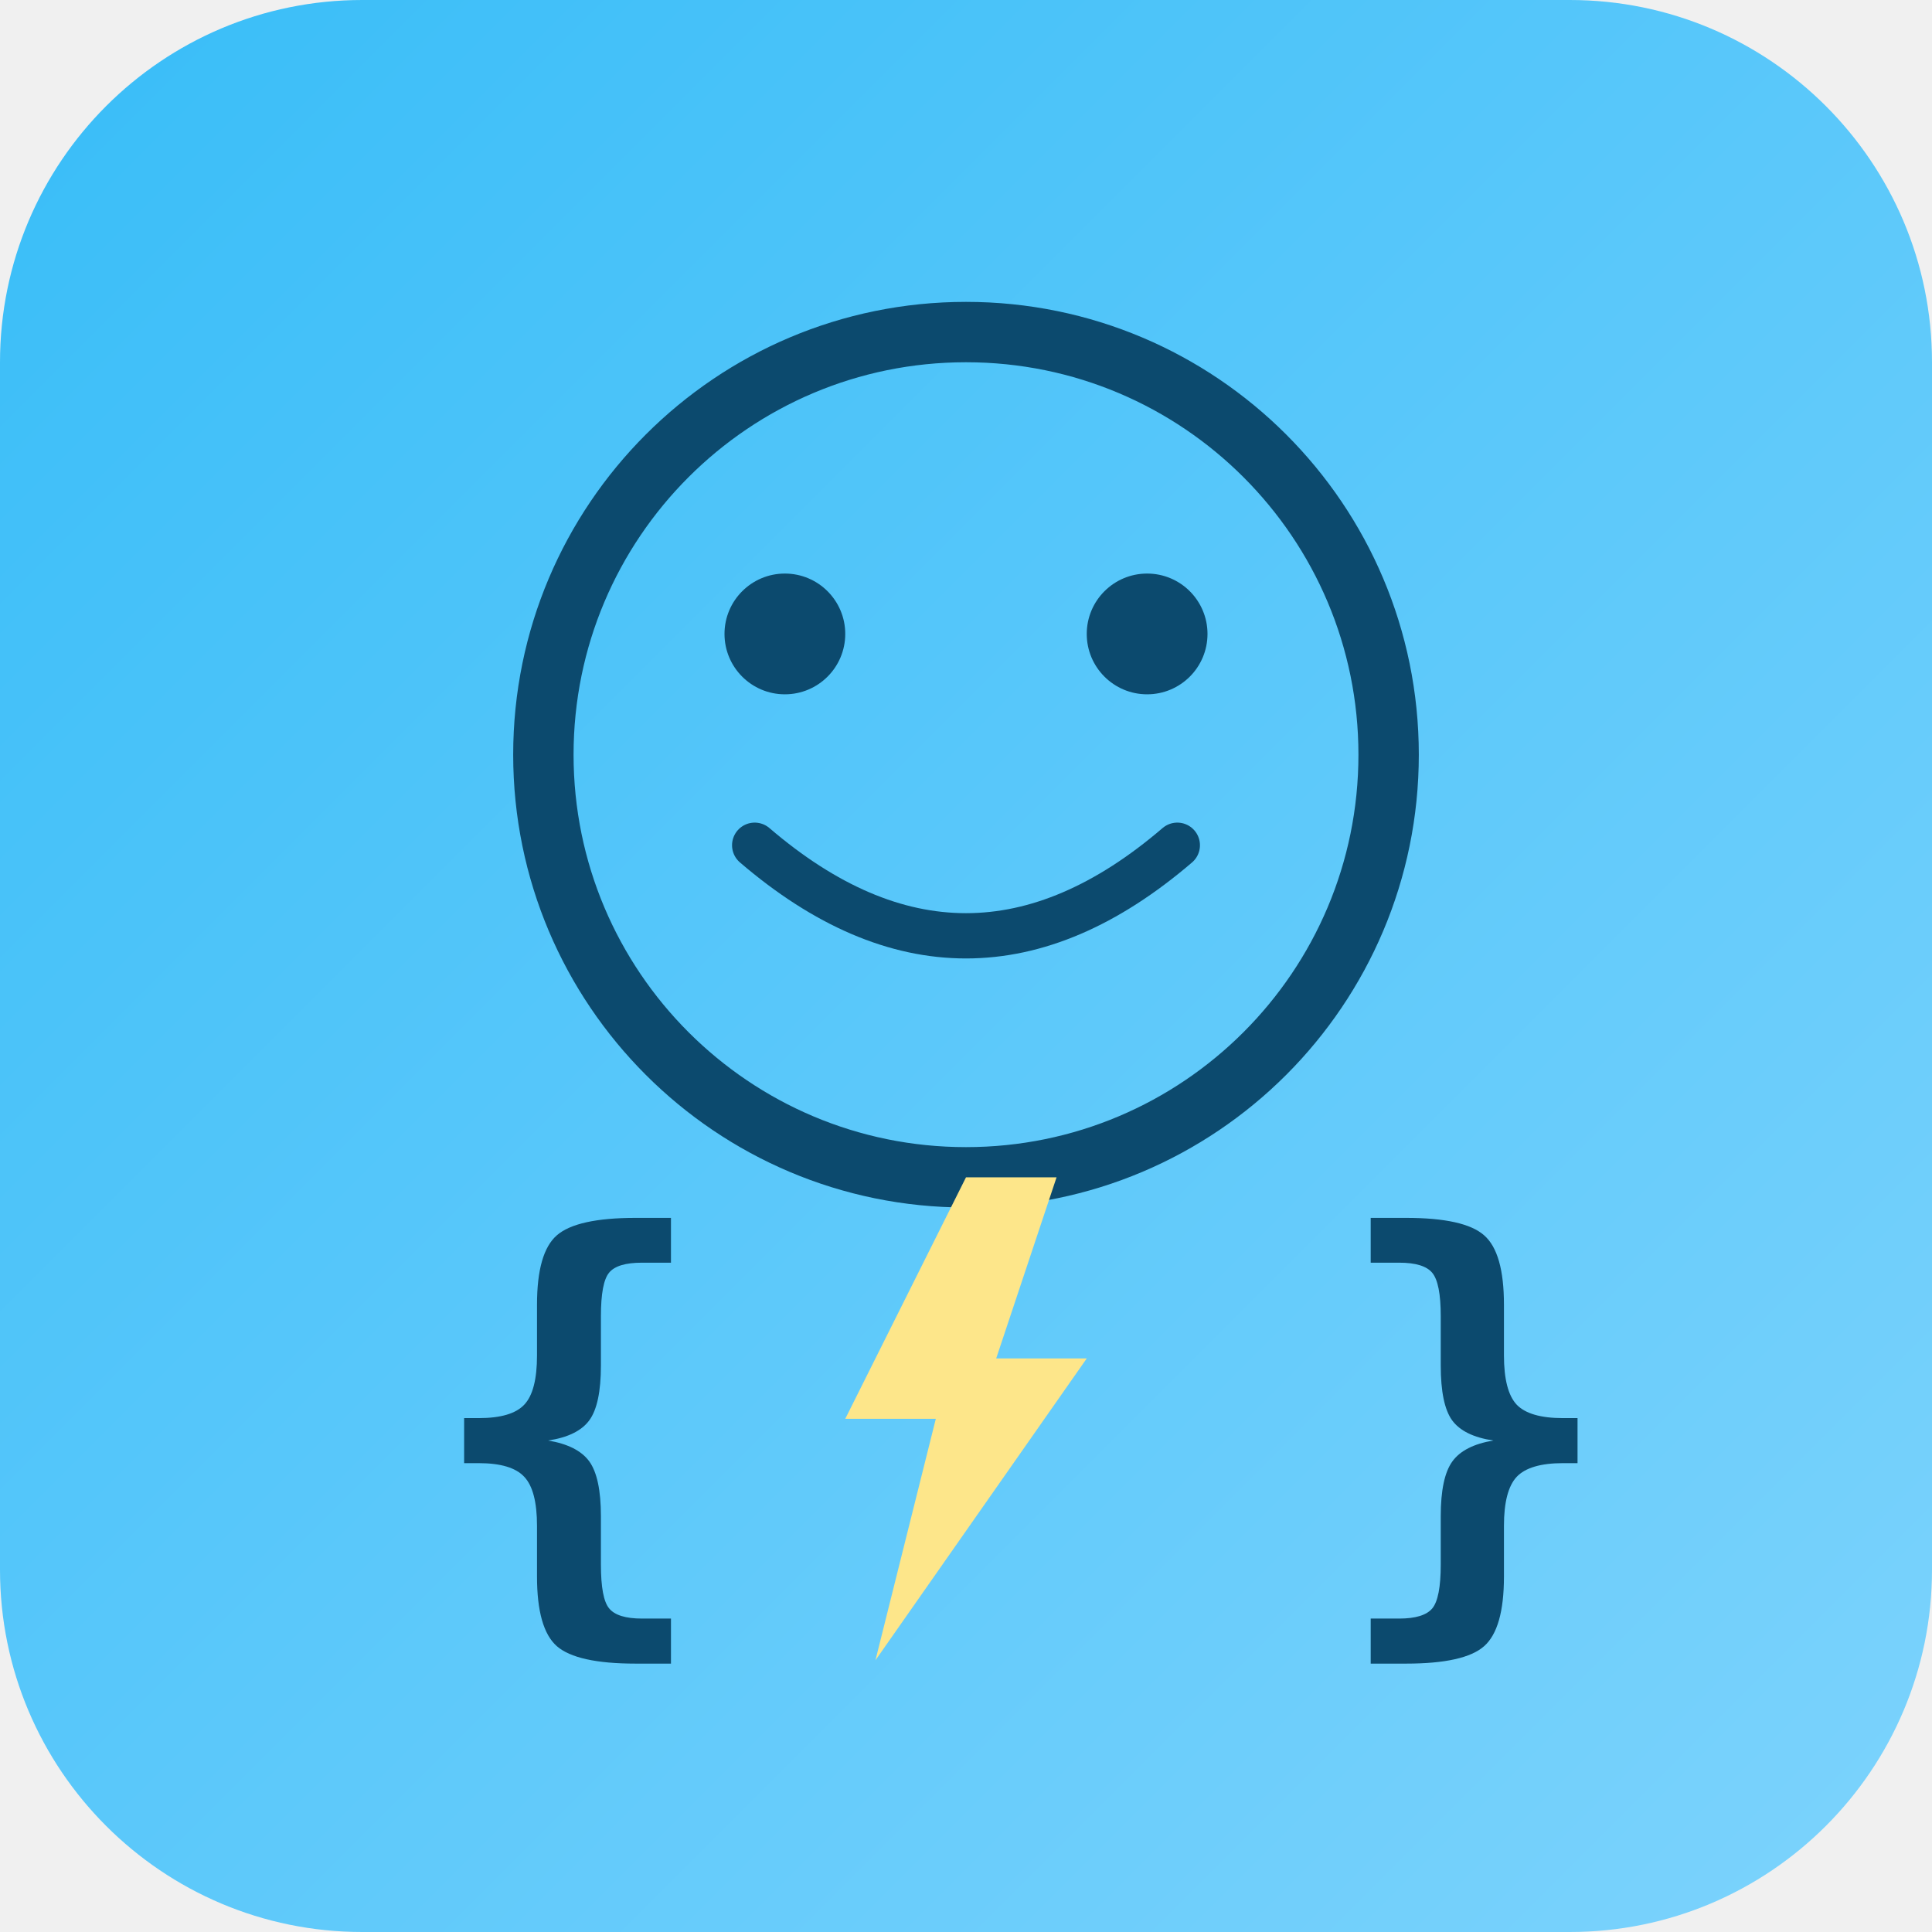
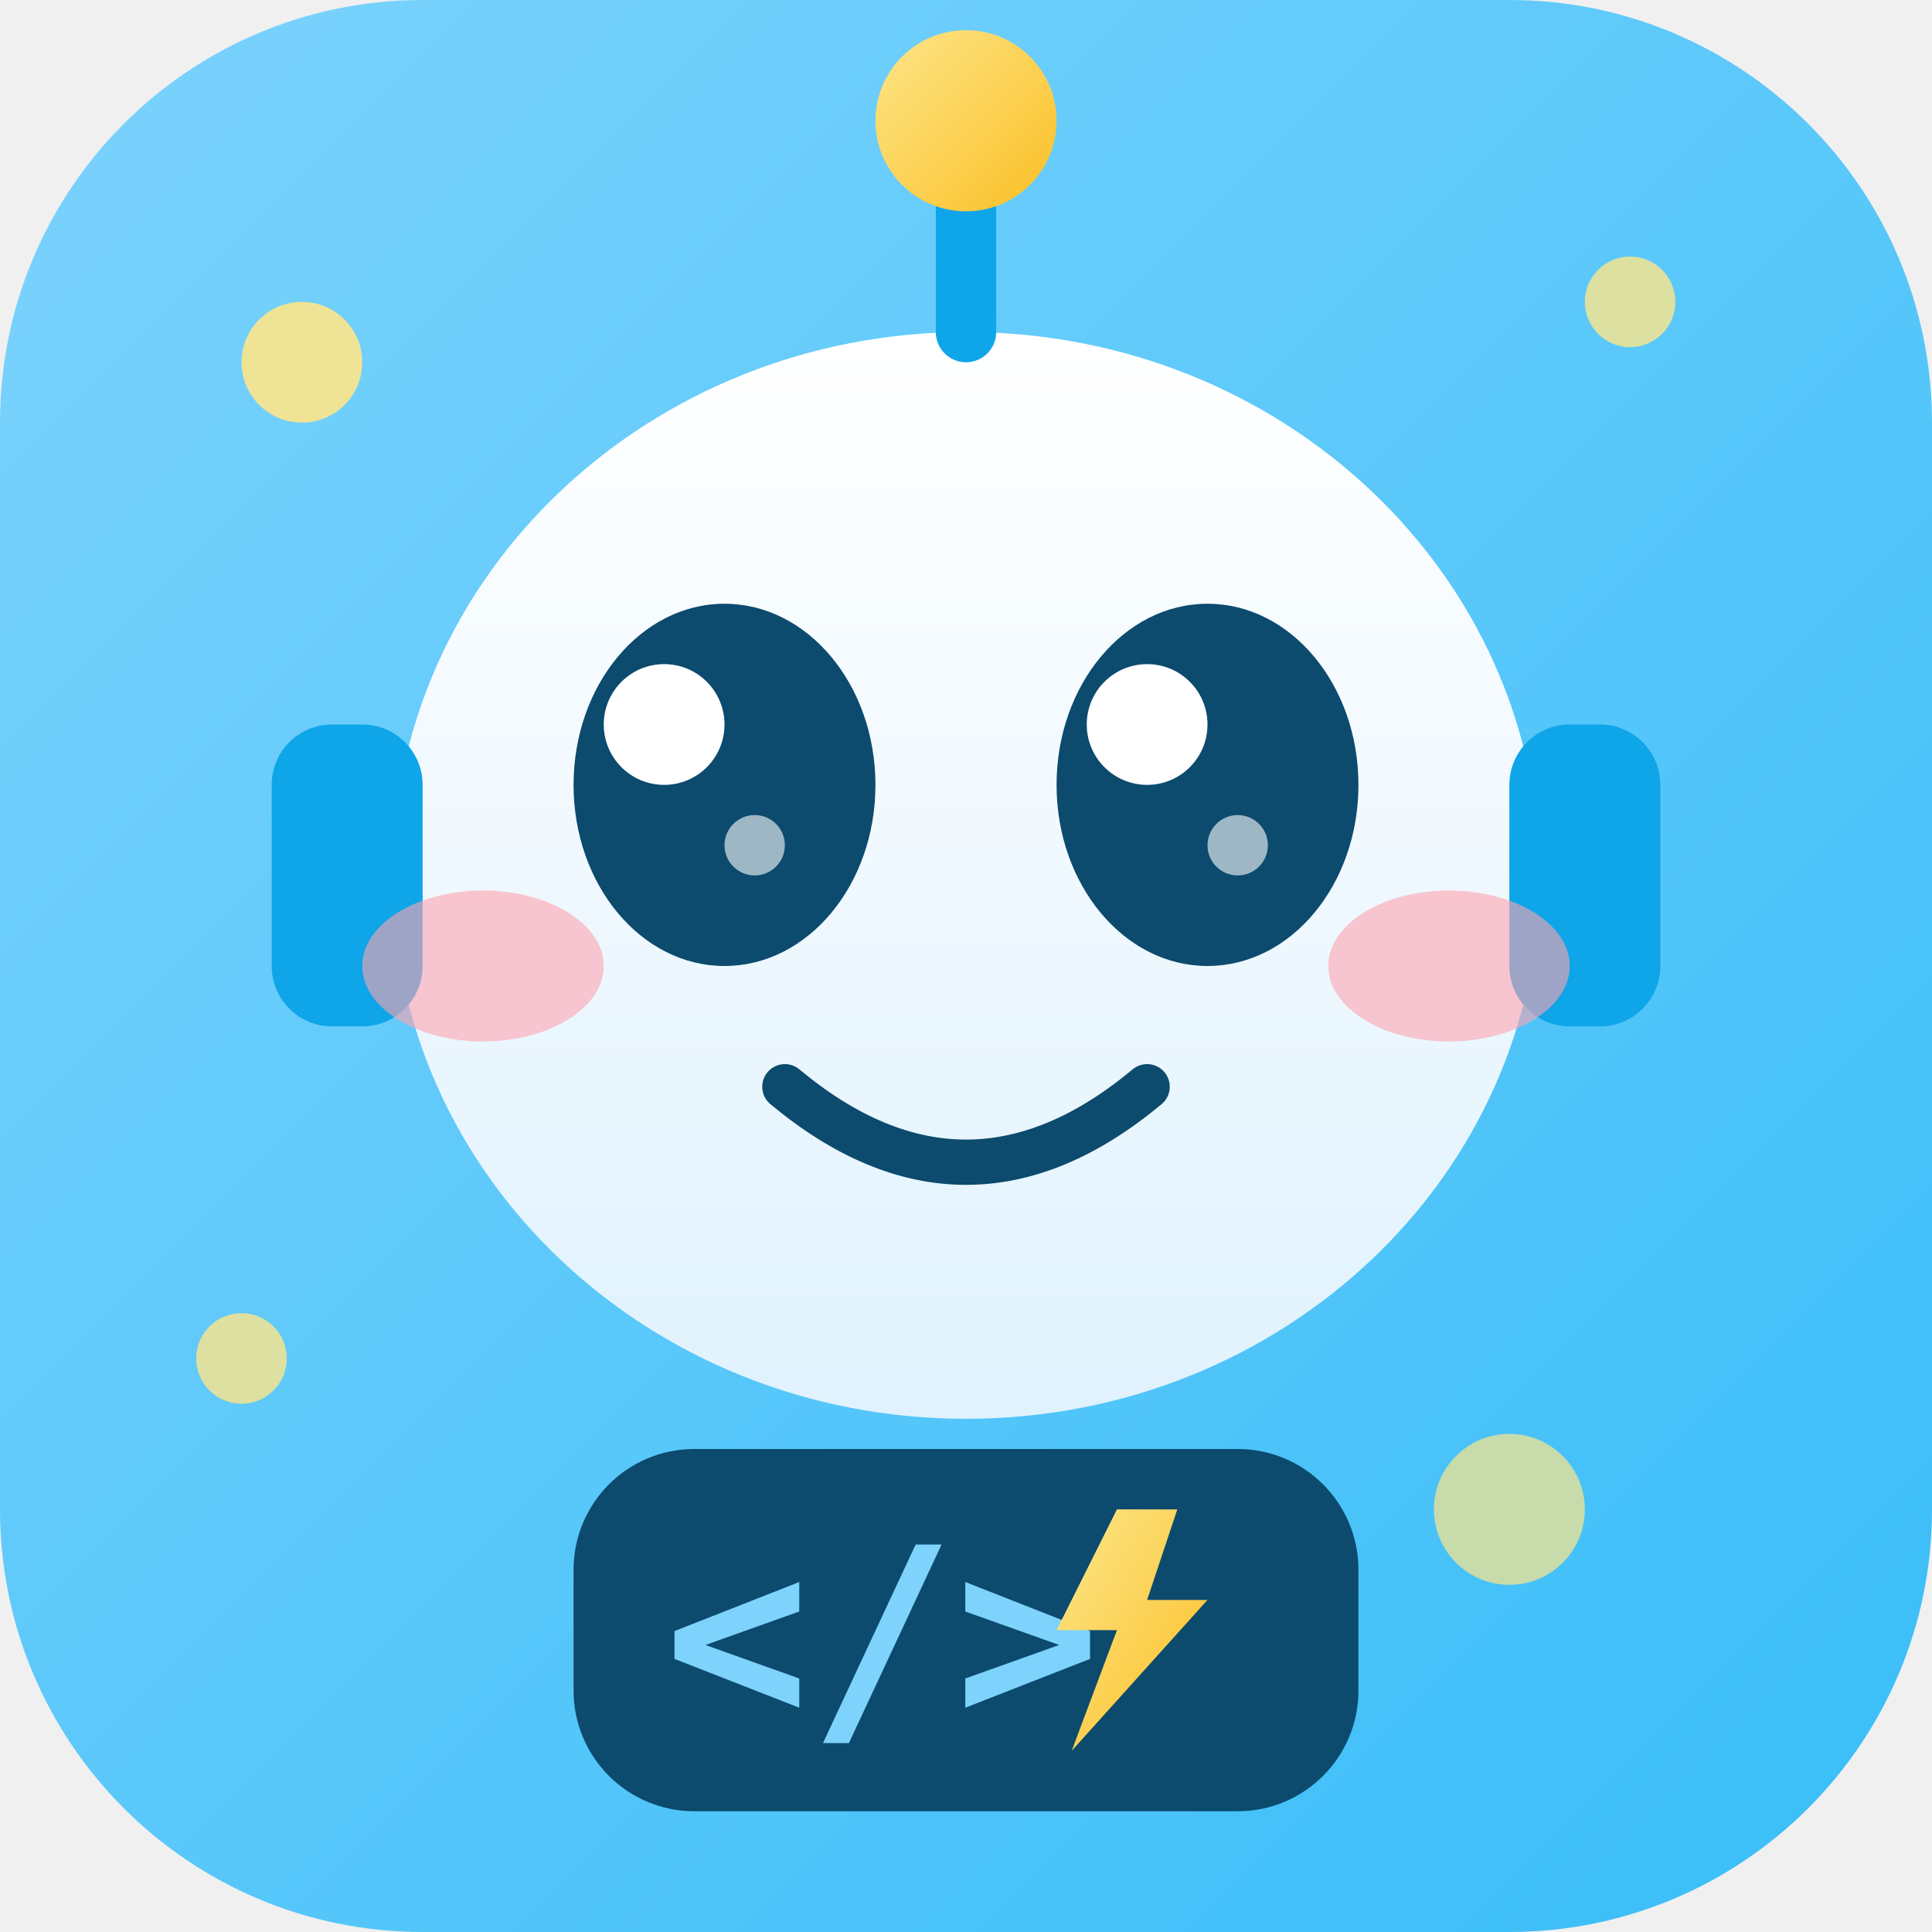
<svg xmlns="http://www.w3.org/2000/svg" viewBox="0 0 128 128">
  <defs>
    <linearGradient id="bg" x1="0%" y1="0%" x2="100%" y2="100%">
-       <stop offset="0%" style="stop-color:#38BDF8" />
-       <stop offset="100%" style="stop-color:#7DD3FC" />
+       <stop offset="0%" style="stop-color:#7DD3FC" />
+       <stop offset="100%" style="stop-color:#38BDF8" />
+     </linearGradient>
+     <linearGradient id="face" x1="0%" y1="0%" x2="0%" y2="100%">
+       <stop offset="0%" style="stop-color:#FFFFFF" />
+       <stop offset="100%" style="stop-color:#E0F2FE" />
+     </linearGradient>
+     <linearGradient id="spark" x1="0%" y1="0%" x2="100%" y2="100%">
+       <stop offset="0%" style="stop-color:#FDE68A" />
+       <stop offset="100%" style="stop-color:#FBBF24" />
    </linearGradient>
  </defs>
-   <rect width="128" height="128" rx="24" fill="url(#bg)" />
-   <circle cx="64" cy="50" r="28" fill="none" stroke="#0C4A6E" stroke-width="4" />
-   <circle cx="52" cy="42" r="4" fill="#0C4A6E" />
-   <circle cx="76" cy="42" r="4" fill="#0C4A6E" />
-   <path d="M50 56 Q64 68 78 56" fill="none" stroke="#0C4A6E" stroke-width="3" stroke-linecap="round" />
-   <text x="28" y="105" font-family="monospace" font-size="32" font-weight="bold" fill="#0C4A6E">{</text>
-   <text x="88" y="105" font-family="monospace" font-size="32" font-weight="bold" fill="#0C4A6E">}</text>
-   <polygon points="64,78 56,94 62,94 58,110 72,90 66,90 70,78" fill="#FDE68A" />
+   <rect width="128" height="128" rx="28" fill="url(#bg)" />
+   <circle cx="20" cy="24" r="4" fill="#FDE68A" opacity="0.9" />
+   <circle cx="108" cy="20" r="3" fill="#FDE68A" opacity="0.8" />
+   <circle cx="100" cy="100" r="5" fill="#FDE68A" opacity="0.7" />
+   <circle cx="16" cy="90" r="3" fill="#FDE68A" opacity="0.8" />
+   <ellipse cx="64" cy="58" rx="38" ry="36" fill="url(#face)" />
+   <line x1="64" y1="22" x2="64" y2="10" stroke="#0EA5E9" stroke-width="4" stroke-linecap="round" />
+   <circle cx="64" cy="8" r="6" fill="url(#spark)" />
+   <rect x="18" y="48" width="10" height="20" rx="4" fill="#0EA5E9" />
+   <rect x="100" y="48" width="10" height="20" rx="4" fill="#0EA5E9" />
+   <ellipse cx="48" cy="52" rx="10" ry="12" fill="#0C4A6E" />
+   <ellipse cx="80" cy="52" rx="10" ry="12" fill="#0C4A6E" />
+   <circle cx="44" cy="48" r="4" fill="#FFFFFF" />
+   <circle cx="76" cy="48" r="4" fill="#FFFFFF" />
+   <circle cx="50" cy="56" r="2" fill="#FFFFFF" opacity="0.6" />
+   <circle cx="82" cy="56" r="2" fill="#FFFFFF" opacity="0.6" />
+   <ellipse cx="32" cy="64" rx="8" ry="5" fill="#FDA4AF" opacity="0.6" />
+   <ellipse cx="96" cy="64" rx="8" ry="5" fill="#FDA4AF" opacity="0.6" />
+   <path d="M52 72 Q64 82 76 72" fill="none" stroke="#0C4A6E" stroke-width="3" stroke-linecap="round" />
+   <rect x="38" y="96" width="52" height="24" rx="8" fill="#0C4A6E" />
+   <text x="44" y="114" font-family="monospace" font-size="16" font-weight="bold" fill="#7DD3FC">&lt;/&gt;</text>
+   <polygon points="74,100 70,108 74,108 71,116 80,106 76,106 78,100" fill="url(#spark)" />
</svg>
